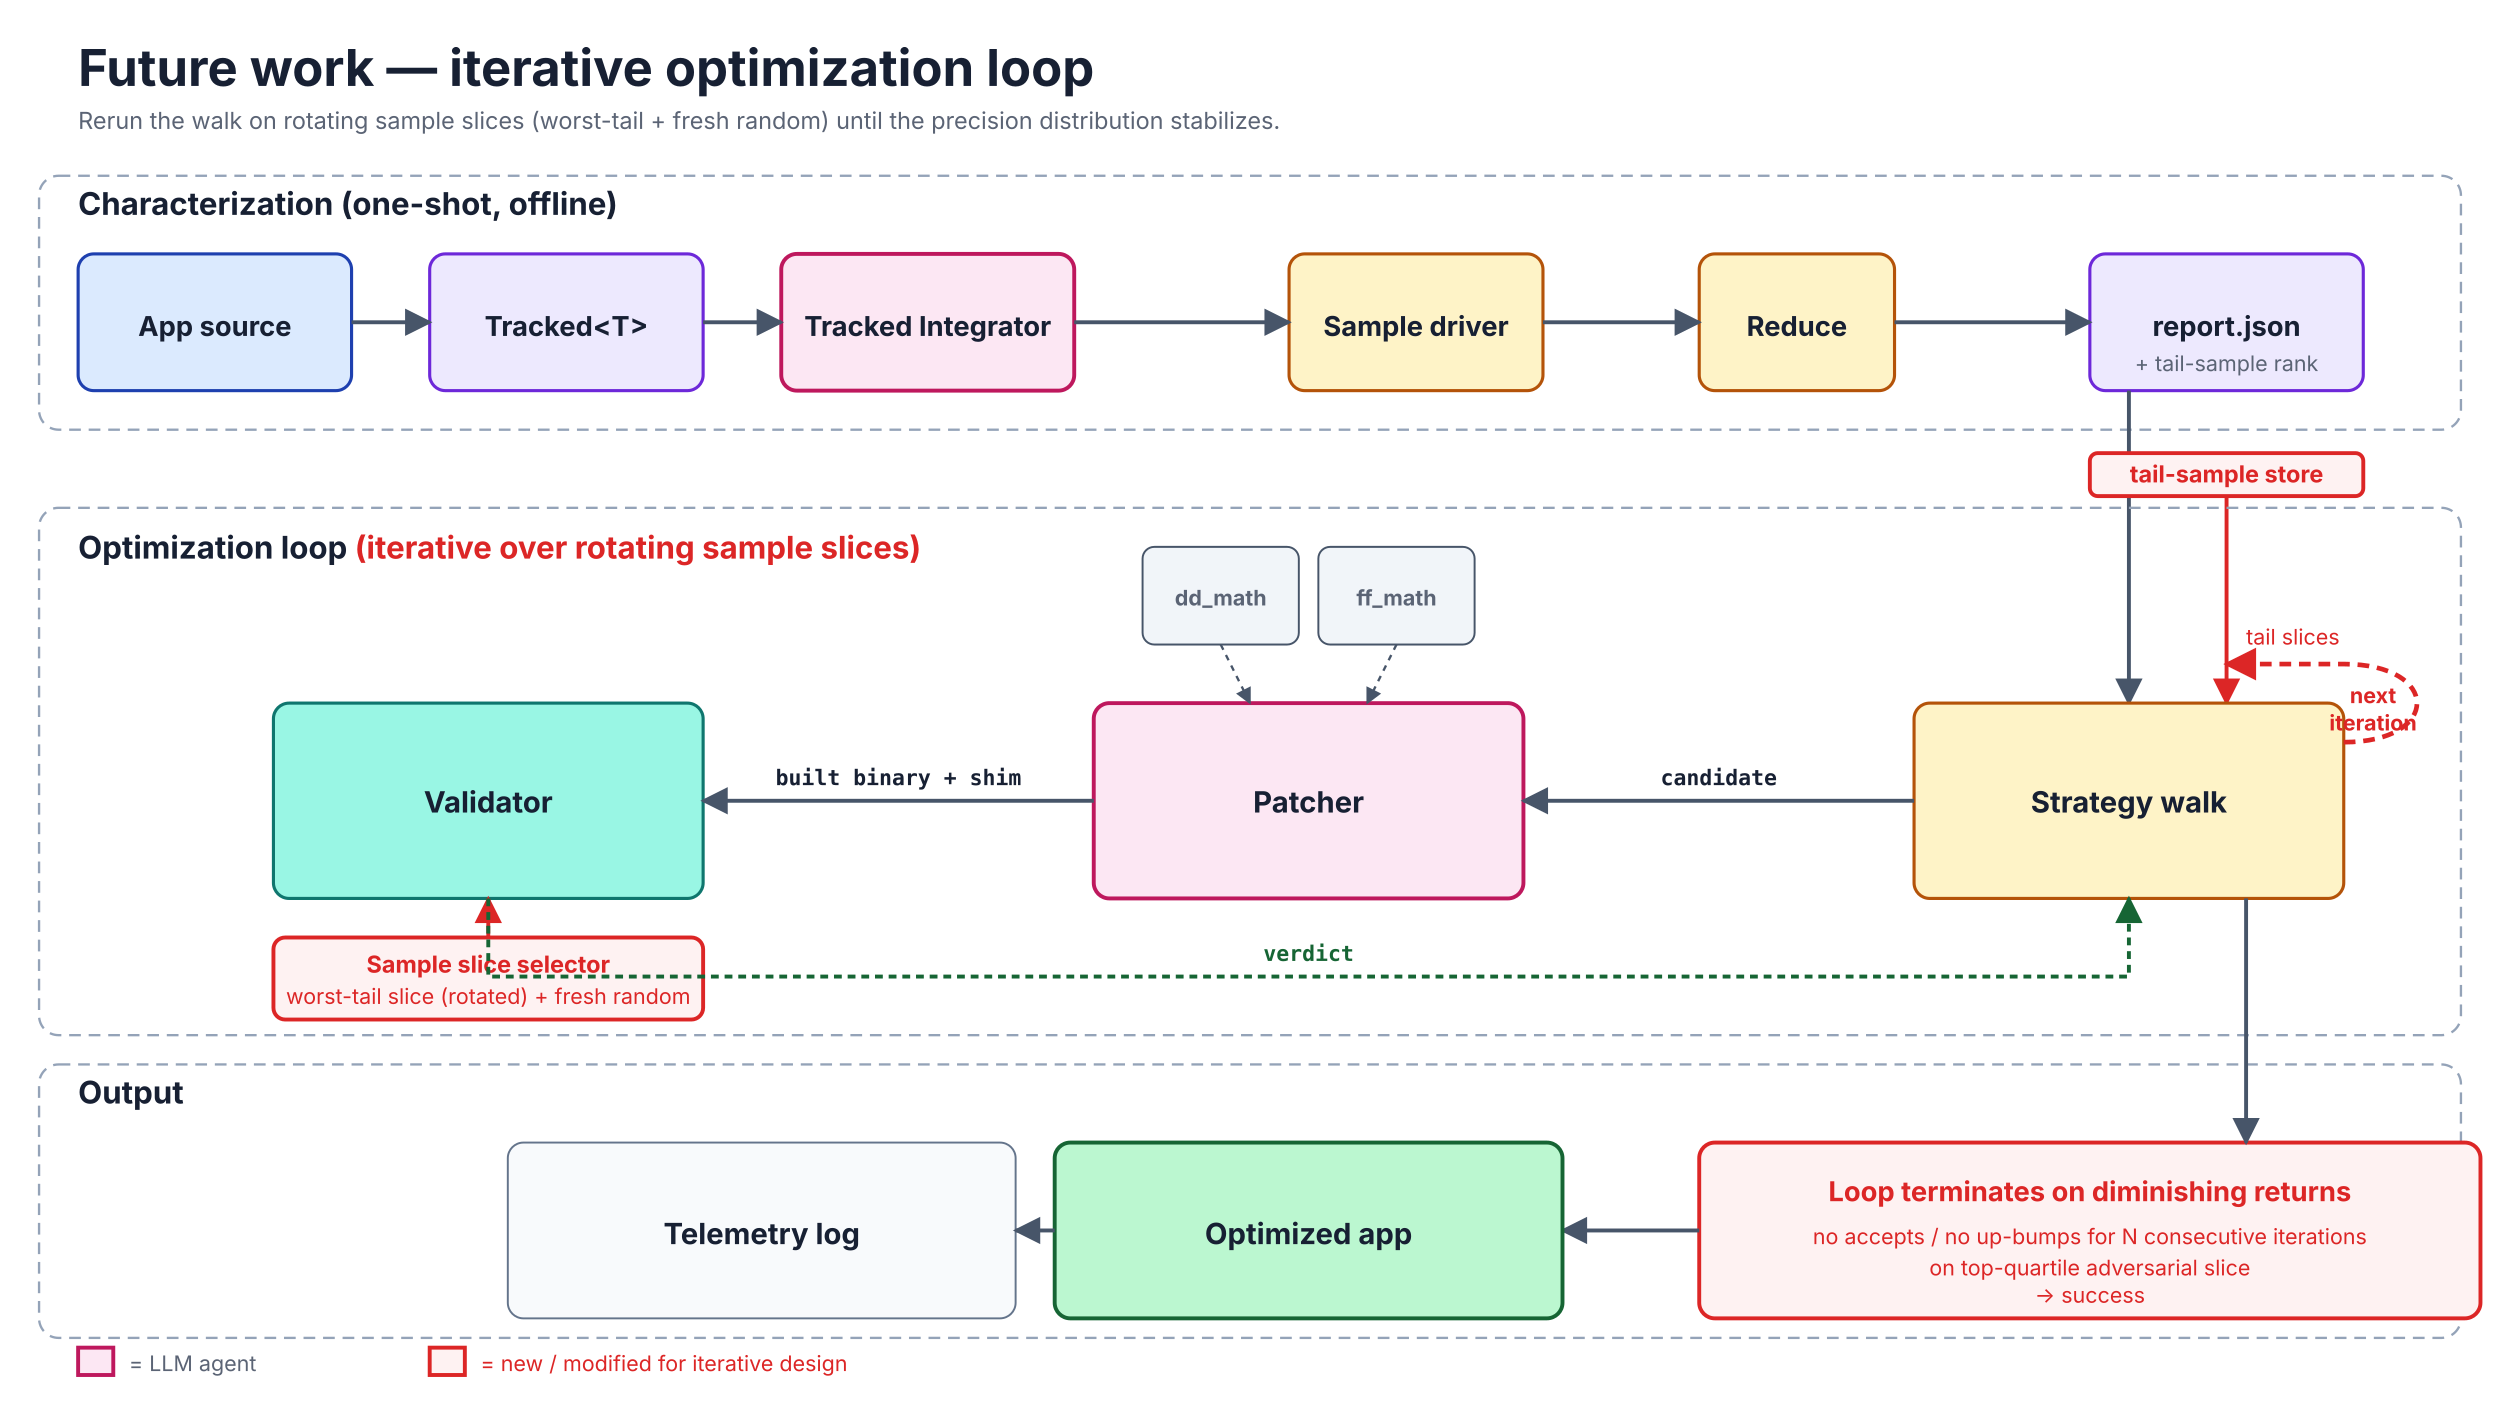
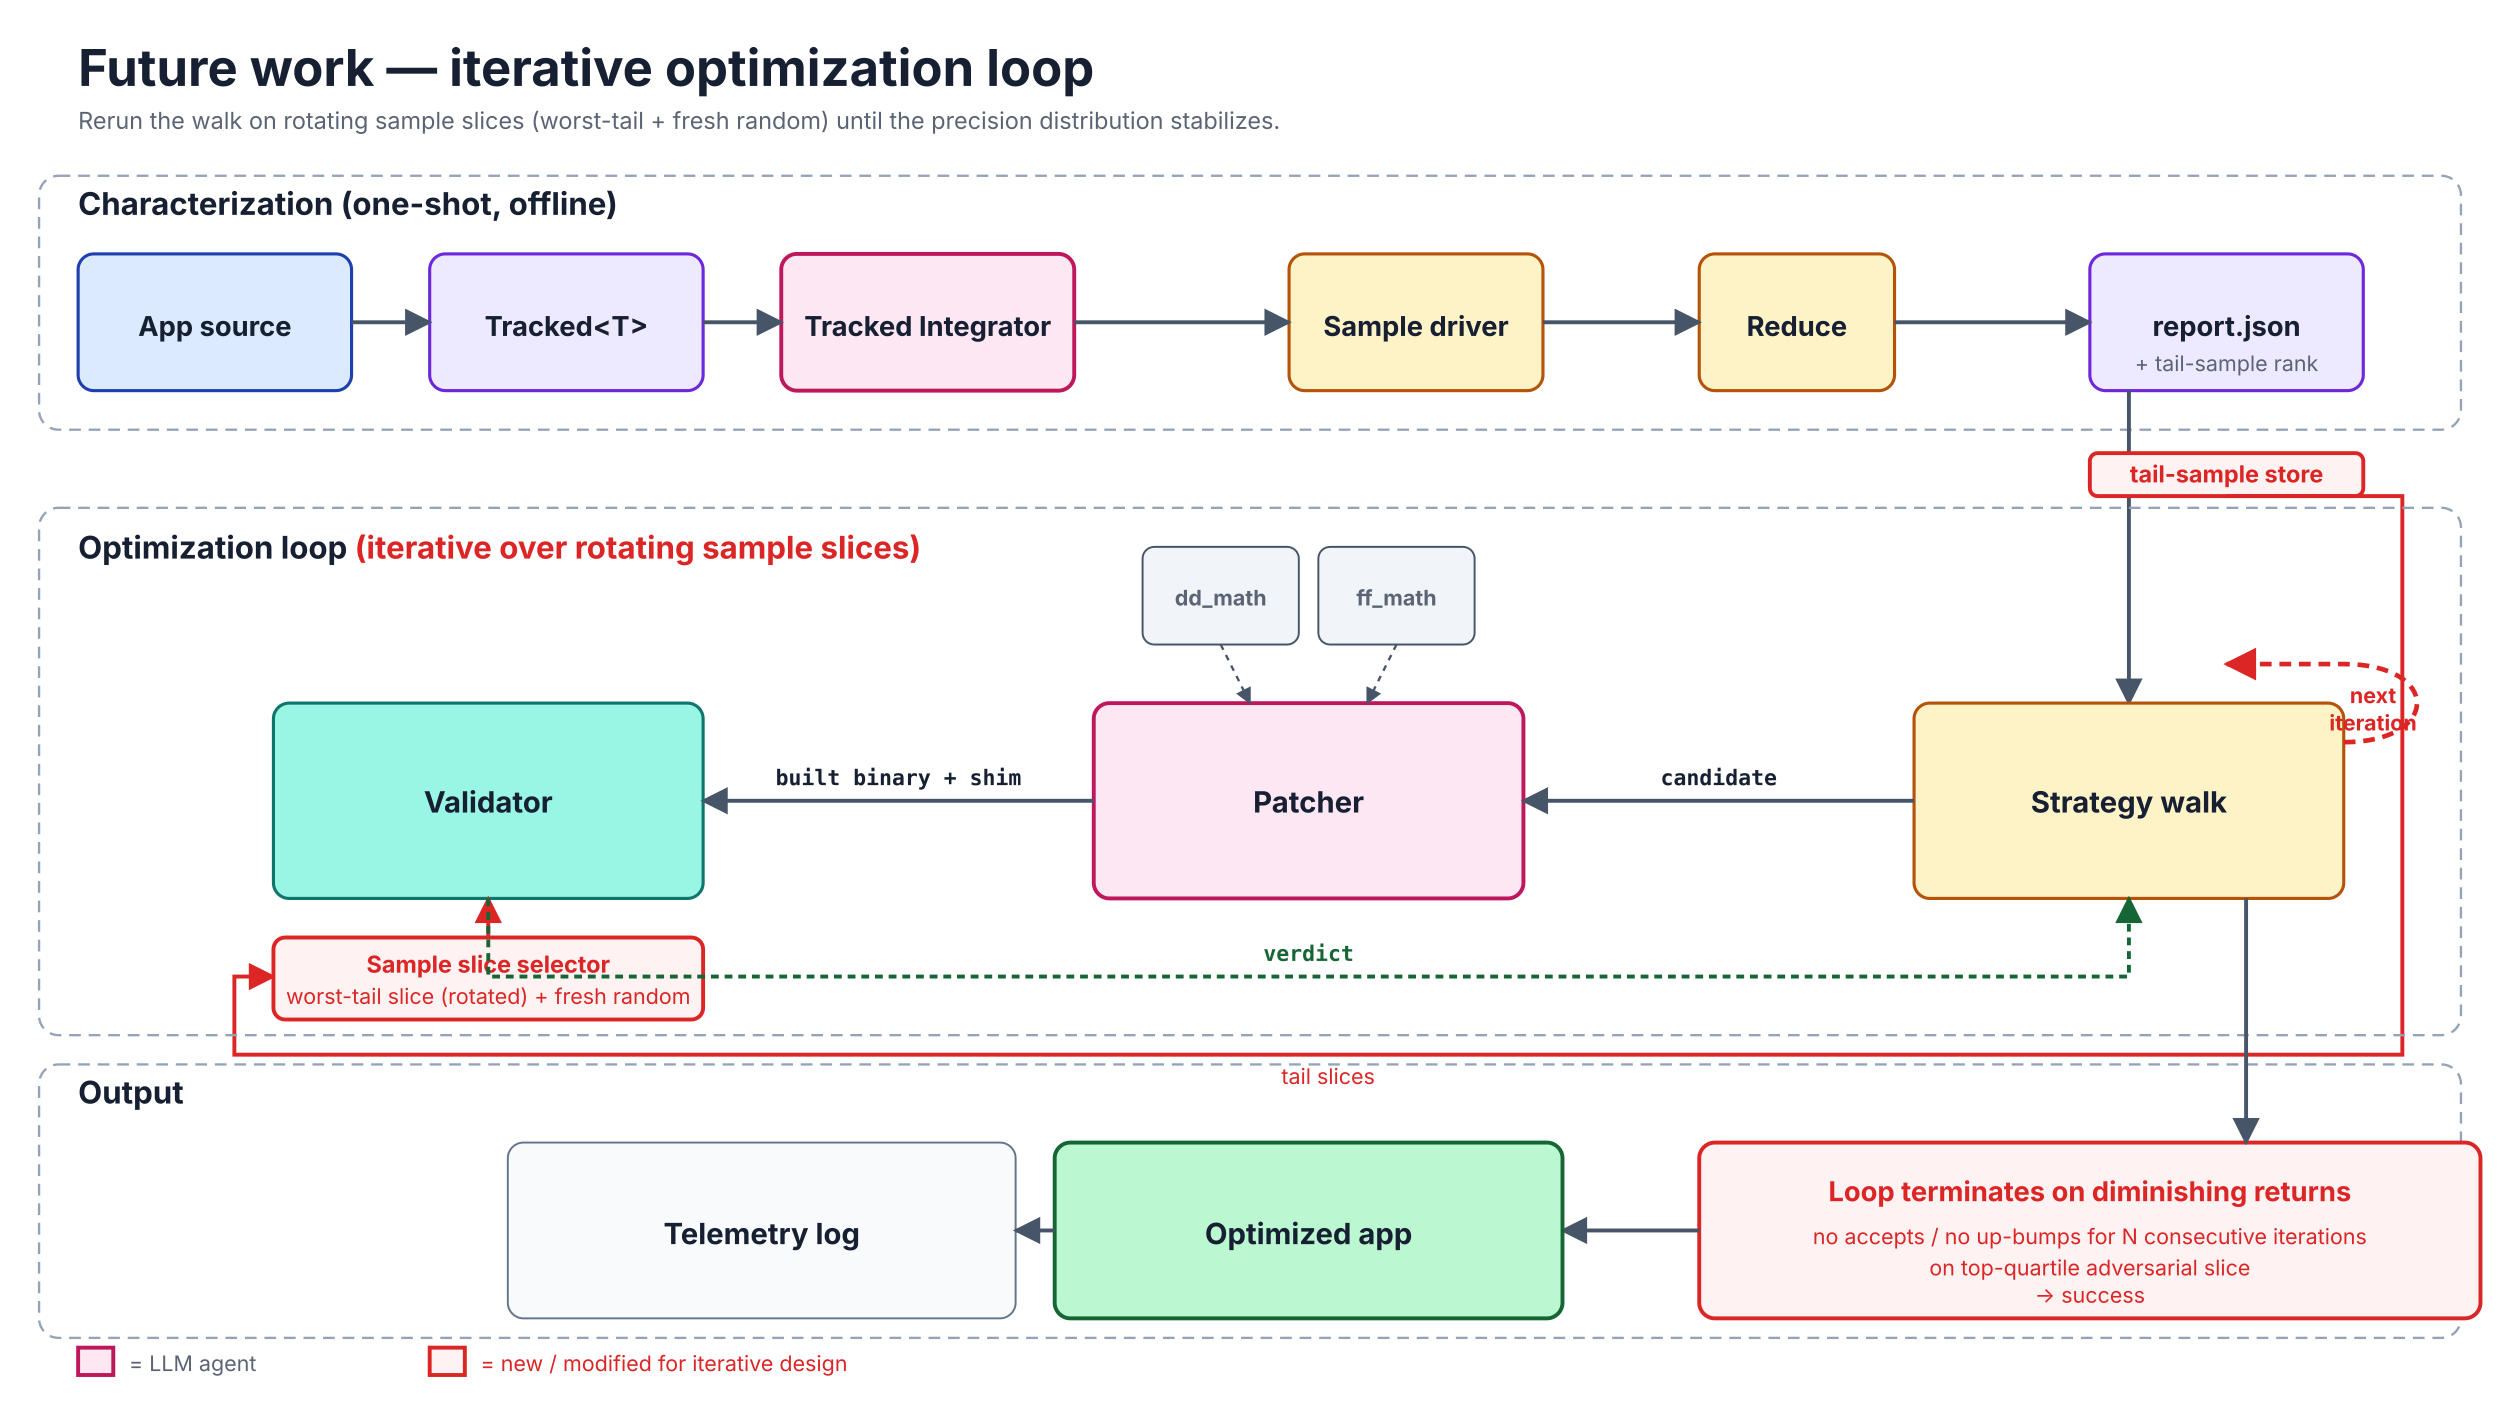
<svg xmlns="http://www.w3.org/2000/svg" viewBox="0 0 1280 720" font-family="ui-sans-serif, system-ui, -apple-system, sans-serif">
  <style>
    .title { font-size: 26px; font-weight: 700; fill: #172033; }
    .h { font-size: 16px; font-weight: 650; fill: #172033; }
    .lbl { font-size: 14px; font-weight: 700; fill: #172033; }
    .lbl-lg { font-size: 15px; font-weight: 700; fill: #172033; }
    .sub { font-size: 12px; fill: #5b6475; }
    .sub-sm { font-size: 11px; fill: #5b6475; }
    .edge-lbl { font-size: 11px; fill: #172033; font-weight: 600; font-family: ui-monospace, "SF Mono", Menlo, monospace; }
    .box { stroke: #64748b; stroke-width: 1; fill: #f8fafc; }
    .app-box { stroke: #1e40af; stroke-width: 1.6; fill: #dbeafe; }
    .tracked-box { stroke: #6d28d9; stroke-width: 1.6; fill: #ede9fe; }
    .llm-box { stroke: #be185d; stroke-width: 2; fill: #fce7f3; }
    .char-box { stroke: #b45309; stroke-width: 1.6; fill: #fef3c7; }
    .report-box { stroke: #6d28d9; stroke-width: 1.6; fill: #ede9fe; }
    .strat-box { stroke: #b45309; stroke-width: 1.6; fill: #fef3c7; }
    .patcher-box { stroke: #be185d; stroke-width: 2; fill: #fce7f3; }
    .val-box { stroke: #0f766e; stroke-width: 1.6; fill: #99f6e4; }
    .output-box { stroke: #166534; stroke-width: 2; fill: #bbf7d0; }
    .container-box { stroke: #475569; stroke-width: 1; fill: #f1f5f9; }
    .new-box { stroke: #dc2626; stroke-width: 2; fill: #fef2f2; }
    .edge { stroke: #475569; stroke-width: 2; fill: none; marker-end: url(#arrow); }
    .edge-back { stroke: #166534; stroke-width: 2; fill: none; marker-end: url(#arrow-green); stroke-dasharray: 4 3; }
    .edge-iter { stroke: #dc2626; stroke-width: 2.4; fill: none; marker-end: url(#arrow-iter); stroke-dasharray: 6 4; }
    .edge-data { stroke: #dc2626; stroke-width: 2; fill: none; marker-end: url(#arrow-iter); }
  </style>
  <defs>
    <marker id="arrow" viewBox="0 0 10 10" refX="9" refY="5" markerWidth="7" markerHeight="7" orient="auto-start-reverse">
      <path d="M0,0 L10,5 L0,10 z" fill="#475569" />
    </marker>
    <marker id="arrow-green" viewBox="0 0 10 10" refX="9" refY="5" markerWidth="7" markerHeight="7" orient="auto-start-reverse">
      <path d="M0,0 L10,5 L0,10 z" fill="#166534" />
    </marker>
    <marker id="arrow-iter" viewBox="0 0 10 10" refX="9" refY="5" markerWidth="7" markerHeight="7" orient="auto-start-reverse">
      <path d="M0,0 L10,5 L0,10 z" fill="#dc2626" />
    </marker>
  </defs>
  <text x="40" y="44" class="title">Future work — iterative optimization loop</text>
  <text x="40" y="66" class="sub">Rerun the walk on rotating sample slices (worst-tail + fresh random) until the precision distribution stabilizes.</text>
  <rect x="20" y="90" width="1240" height="130" rx="10" fill="none" stroke="#94a3b8" stroke-width="1.2" stroke-dasharray="6 4" />
  <text x="40" y="110" class="h">Characterization  (one-shot, offline)</text>
  <g transform="translate(40, 130)">
    <rect x="0" y="0" width="140" height="70" rx="8" class="app-box" />
    <text x="70" y="42" text-anchor="middle" class="lbl">App source</text>
  </g>
  <g transform="translate(220, 130)">
    <rect x="0" y="0" width="140" height="70" rx="8" class="tracked-box" />
    <text x="70" y="42" text-anchor="middle" class="lbl">Tracked&lt;T&gt;</text>
  </g>
  <g transform="translate(400, 130)">
    <rect x="0" y="0" width="150" height="70" rx="8" class="llm-box" />
    <text x="75" y="42" text-anchor="middle" class="lbl">Tracked Integrator</text>
  </g>
  <g transform="translate(660, 130)">
    <rect x="0" y="0" width="130" height="70" rx="8" class="char-box" />
    <text x="65" y="42" text-anchor="middle" class="lbl">Sample driver</text>
  </g>
  <g transform="translate(870, 130)">
    <rect x="0" y="0" width="100" height="70" rx="8" class="char-box" />
    <text x="50" y="42" text-anchor="middle" class="lbl">Reduce</text>
  </g>
  <g transform="translate(1070, 130)">
    <rect x="0" y="0" width="140" height="70" rx="8" class="report-box" />
    <text x="70" y="42" text-anchor="middle" class="lbl">report.json</text>
    <text x="70" y="60" text-anchor="middle" class="sub-sm">+ tail-sample rank</text>
  </g>
  <path d="M180 165 L 220 165" class="edge" />
  <path d="M360 165 L 400 165" class="edge" />
  <path d="M550 165 L 660 165" class="edge" />
  <path d="M790 165 L 870 165" class="edge" />
  <path d="M970 165 L 1070 165" class="edge" />
  <path d="M1090 200 L 1090 360" class="edge" />
  <g transform="translate(1070, 232)">
    <rect x="0" y="0" width="140" height="22" rx="4" class="new-box" />
    <text x="70" y="15" text-anchor="middle" class="sub" style="fill:#dc2626" font-weight="700">tail-sample store</text>
  </g>
-   <path d="M1140 254 L 1140 360" class="edge-data" />
-   <text x="1150" y="330" class="sub-sm" style="fill:#dc2626">tail slices</text>
+   <path d="M1140 254 L 1230 254 L 1230 540 L 120 540 L 120 500 L 140 500" class="edge-data" />
+   <text x="680" y="555" text-anchor="middle" class="sub-sm" style="fill:#dc2626">tail slices</text>
  <rect x="20" y="260" width="1240" height="270" rx="10" fill="none" stroke="#94a3b8" stroke-width="1.2" stroke-dasharray="6 4" />
  <text x="40" y="286" class="h">Optimization loop  <tspan style="fill:#dc2626">(iterative over rotating sample slices)</tspan>
  </text>
  <g transform="translate(980, 360)">
    <rect x="0" y="0" width="220" height="100" rx="8" class="strat-box" />
    <text x="110" y="56" text-anchor="middle" class="lbl-lg">Strategy walk</text>
  </g>
  <g transform="translate(560, 360)">
    <rect x="0" y="0" width="220" height="100" rx="8" class="patcher-box" />
    <text x="110" y="56" text-anchor="middle" class="lbl-lg">Patcher</text>
  </g>
  <g transform="translate(585, 280)">
    <rect x="0" y="0" width="80" height="50" rx="6" class="container-box" />
    <text x="40" y="30" text-anchor="middle" class="sub-sm" font-weight="700">dd_math</text>
  </g>
  <g transform="translate(675, 280)">
    <rect x="0" y="0" width="80" height="50" rx="6" class="container-box" />
    <text x="40" y="30" text-anchor="middle" class="sub-sm" font-weight="700">ff_math</text>
  </g>
  <path d="M625 330 L 640 360" stroke="#475569" stroke-width="1.2" stroke-dasharray="3 3" fill="none" marker-end="url(#arrow)" />
  <path d="M715 330 L 700 360" stroke="#475569" stroke-width="1.2" stroke-dasharray="3 3" fill="none" marker-end="url(#arrow)" />
  <g transform="translate(140, 360)">
    <rect x="0" y="0" width="220" height="100" rx="8" class="val-box" />
    <text x="110" y="56" text-anchor="middle" class="lbl-lg">Validator</text>
  </g>
  <g transform="translate(140, 480)">
    <rect x="0" y="0" width="220" height="42" rx="6" class="new-box" />
    <text x="110" y="18" text-anchor="middle" class="sub" style="fill:#dc2626" font-weight="700">Sample slice selector</text>
    <text x="110" y="34" text-anchor="middle" class="sub-sm" style="fill:#dc2626">worst-tail slice (rotated) + fresh random</text>
  </g>
  <path d="M250 480 L 250 460" class="edge-data" />
  <path d="M980 410 L 780 410" class="edge" />
  <text x="880" y="402" text-anchor="middle" class="edge-lbl">candidate</text>
  <path d="M560 410 L 360 410" class="edge" />
  <text x="460" y="402" text-anchor="middle" class="edge-lbl">built binary + shim</text>
  <path d="M250 460 L 250 500 L 1090 500 L 1090 460" class="edge-back" />
  <text x="670" y="492" text-anchor="middle" class="edge-lbl" style="fill:#166534">verdict</text>
  <path d="M1200 380 C 1250 380, 1250 340, 1200 340 L 1140 340" class="edge-iter" />
  <text x="1215" y="360" text-anchor="middle" class="sub-sm" style="fill:#dc2626" font-weight="700">next</text>
  <text x="1215" y="374" text-anchor="middle" class="sub-sm" style="fill:#dc2626" font-weight="700">iteration</text>
  <rect x="20" y="545" width="1240" height="140" rx="10" fill="none" stroke="#94a3b8" stroke-width="1.2" stroke-dasharray="6 4" />
  <text x="40" y="565" class="h">Output</text>
  <g transform="translate(870, 585)">
    <rect x="0" y="0" width="400" height="90" rx="8" class="new-box" />
    <text x="200" y="30" text-anchor="middle" class="lbl" style="fill:#dc2626">Loop terminates on diminishing returns</text>
    <text x="200" y="52" text-anchor="middle" class="sub-sm" style="fill:#dc2626">no accepts / no up-bumps for N consecutive iterations</text>
    <text x="200" y="68" text-anchor="middle" class="sub-sm" style="fill:#dc2626">on top-quartile adversarial slice</text>
    <text x="200" y="82" text-anchor="middle" class="sub-sm" style="fill:#dc2626">→ success</text>
  </g>
  <path d="M1150 460 L 1150 585" class="edge" />
  <path d="M870 630 L 800 630" class="edge" />
  <g transform="translate(540, 585)">
    <rect x="0" y="0" width="260" height="90" rx="8" class="output-box" />
    <text x="130" y="52" text-anchor="middle" class="lbl-lg">Optimized app</text>
  </g>
  <g transform="translate(260, 585)">
    <rect x="0" y="0" width="260" height="90" rx="8" class="box" />
    <text x="130" y="52" text-anchor="middle" class="lbl-lg">Telemetry log</text>
  </g>
  <path d="M540 630 L 520 630" class="edge" />
  <g transform="translate(40, 690)">
    <rect x="0" y="0" width="18" height="14" class="llm-box" />
    <text x="26" y="12" class="sub-sm">= LLM agent</text>
    <rect x="180" y="0" width="18" height="14" class="new-box" />
    <text x="206" y="12" class="sub-sm" style="fill:#dc2626">= new / modified for iterative design</text>
  </g>
</svg>
